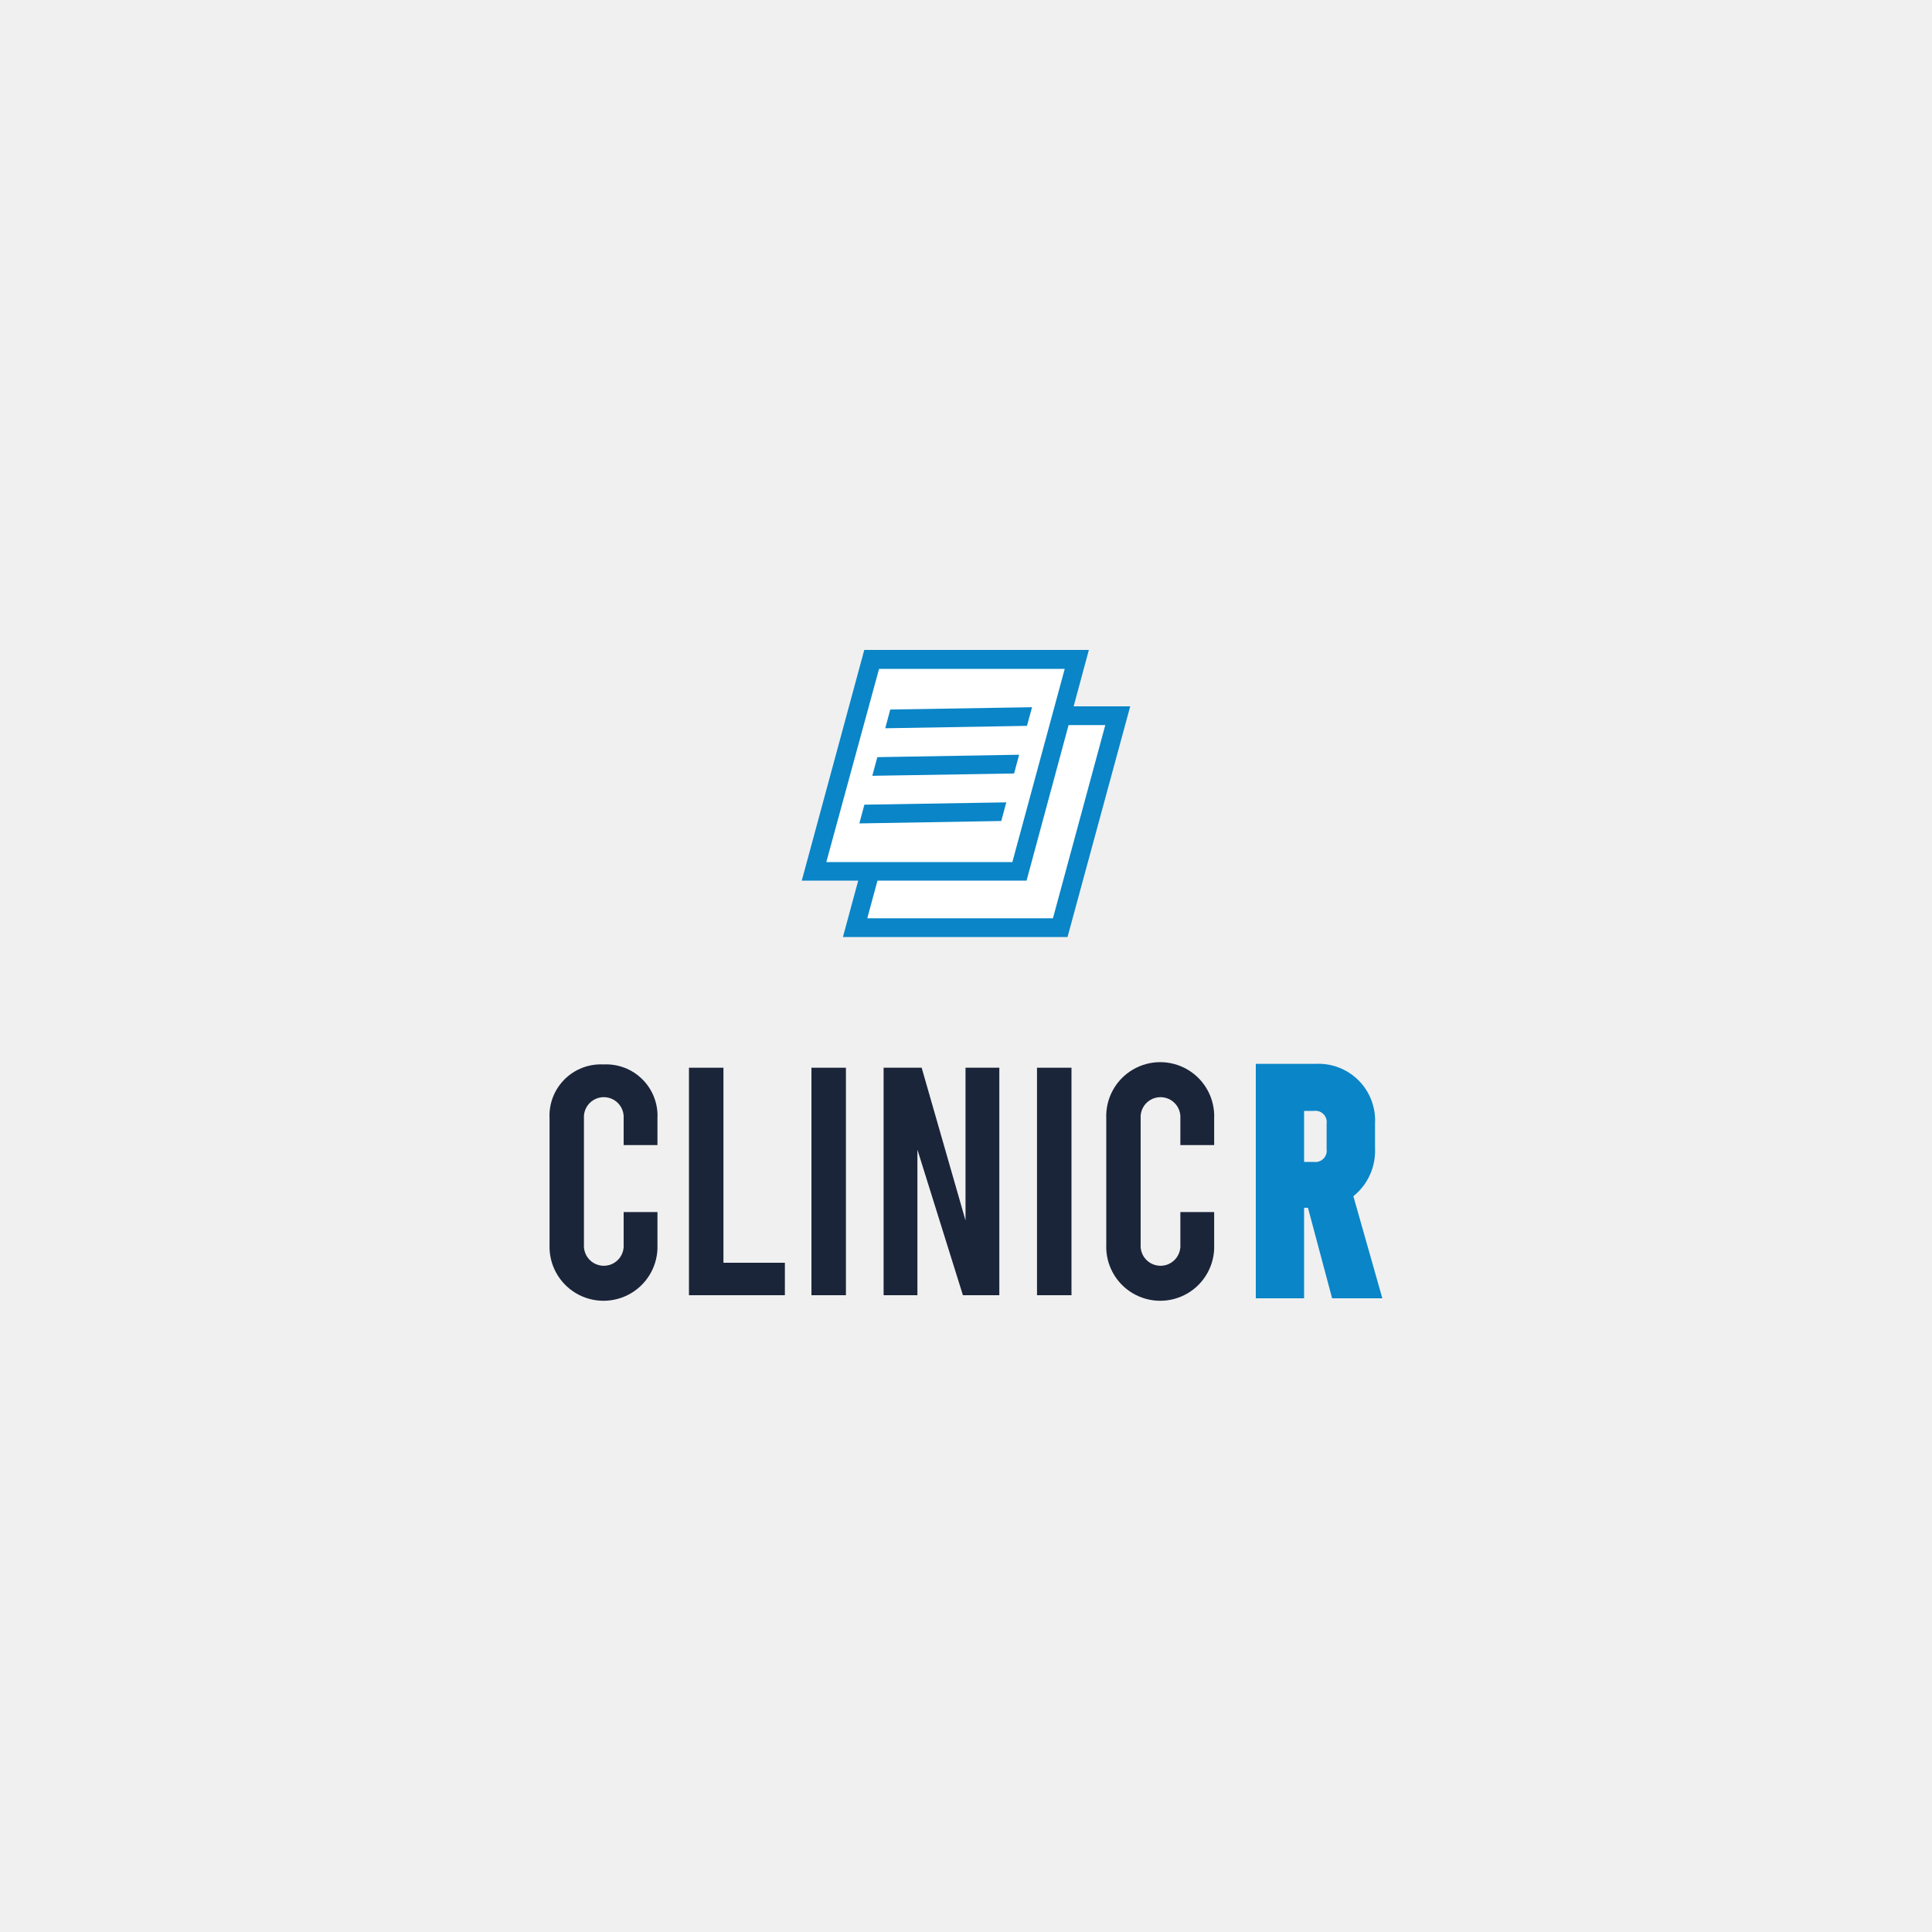
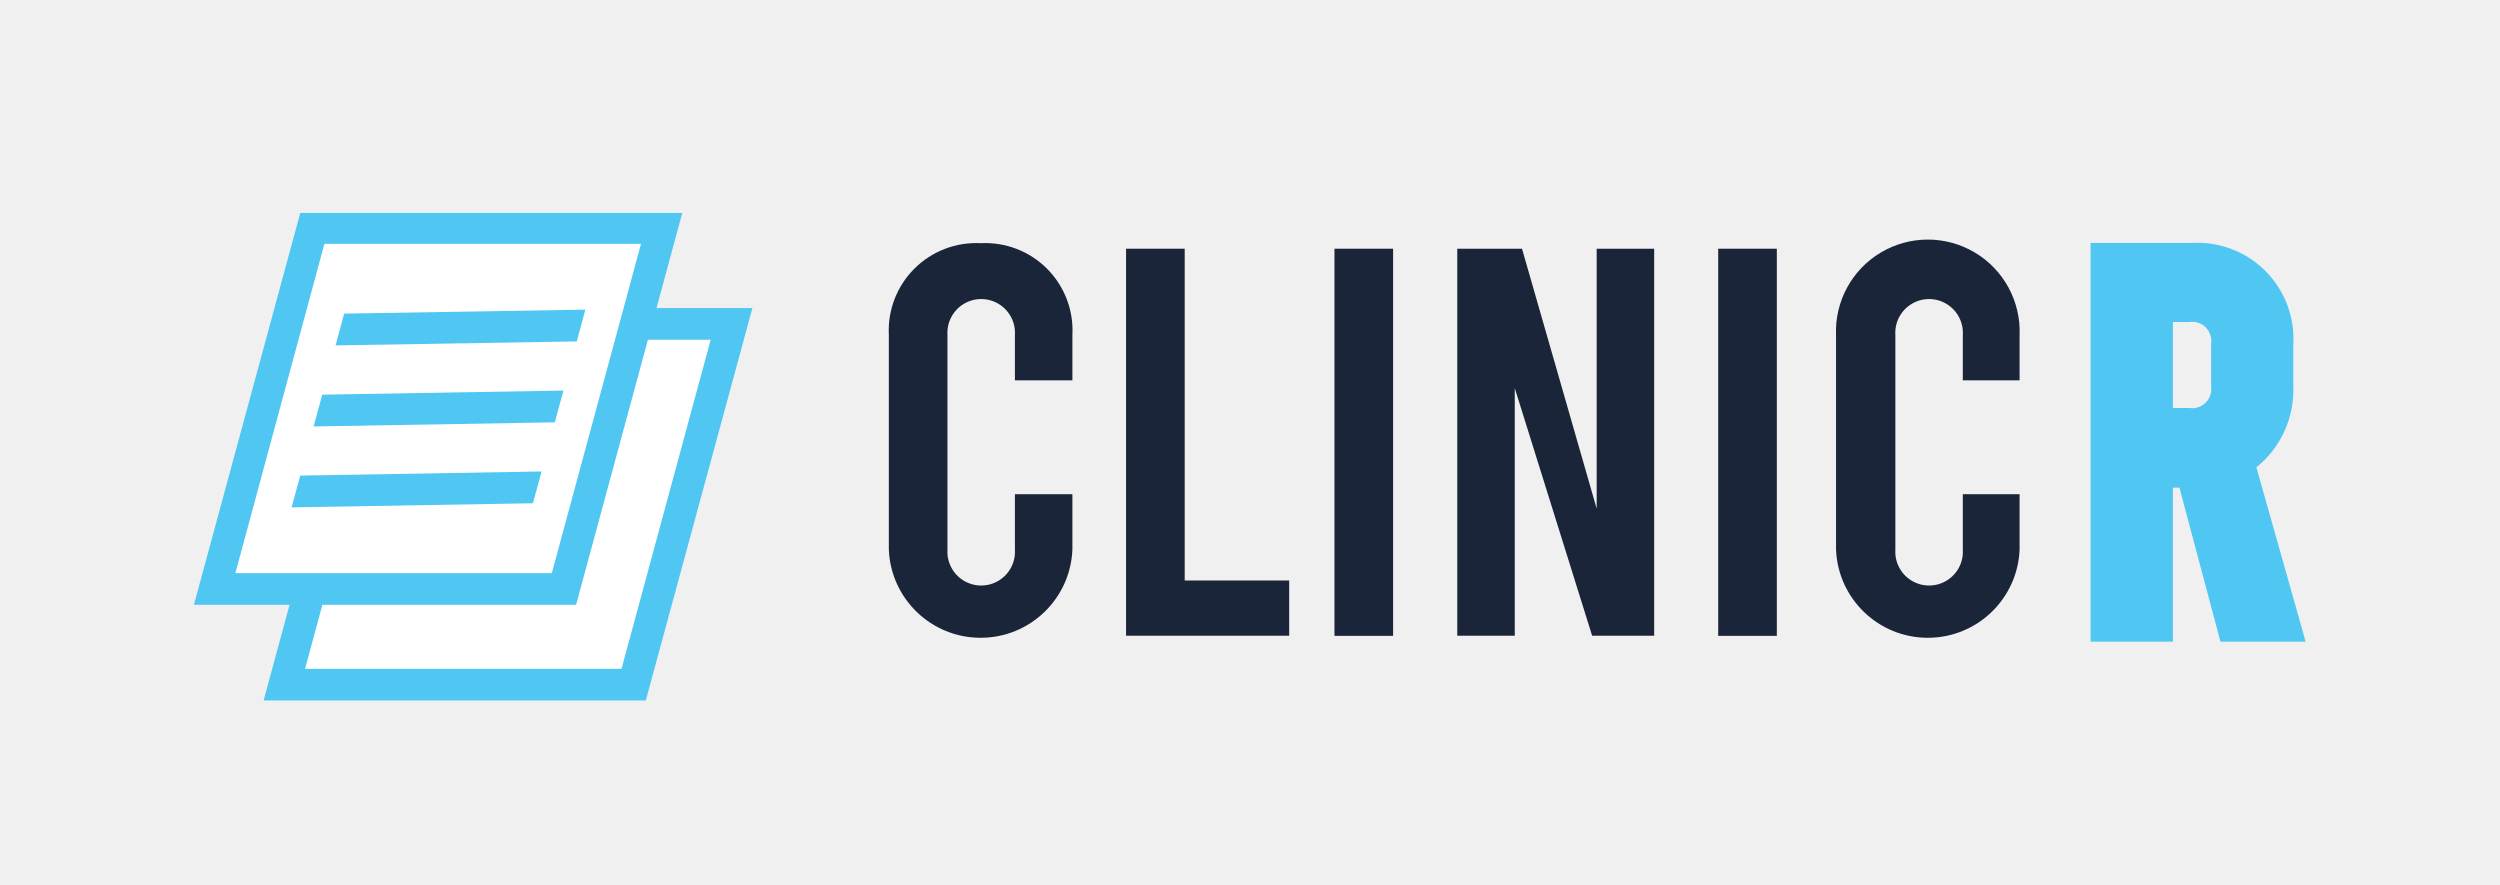
- <svg xmlns="http://www.w3.org/2000/svg" id="Layer_1" data-name="Layer 1" viewBox="0 0 200 200">
+ <svg xmlns="http://www.w3.org/2000/svg" id="Layer_1" data-name="Layer 1" viewBox="0 0 176.1 62.3">
  <defs>
-     <style>.cls-1{fill:#0a85c7;}.cls-2{fill:#1b253a;}.cls-3{fill:#fff;}</style>
+     <style>.cls-1{fill:#50c7f2;}.cls-2{fill:#1b253a;}.cls-3{fill:#fff;}</style>
  </defs>
-   <path class="cls-1" d="M140.1,123.83a6,6,0,0,0,2.24-5v-2.5a5.86,5.86,0,0,0-6.17-6.2H130v24.27h5v-9.37h.4l2.5,9.37h5.2ZM135,115h1a1.17,1.17,0,0,1,1.33,1.33v2.62a1.17,1.17,0,0,1-1.33,1.33h-1Z" />
-   <path class="cls-2" d="M62.47,110.19a5.31,5.31,0,0,0-5.58,5.59v13.05a5.59,5.59,0,1,0,11.17,0v-3.36h-3.5v3.36a2.06,2.06,0,1,1-4.11,0V115.78a2.06,2.06,0,1,1,4.11,0v2.76h3.5v-2.76A5.32,5.32,0,0,0,62.47,110.19Z" />
-   <polygon class="cls-2" points="74.89 110.53 71.32 110.53 71.32 134.08 81.25 134.08 81.25 130.72 74.89 130.72 74.89 110.53" />
-   <rect class="cls-2" x="84" y="110.53" width="3.57" height="23.55" />
-   <polygon class="cls-2" points="99.95 126.34 95.41 110.53 91.47 110.53 91.47 134.08 94.97 134.08 94.97 119.01 99.68 134.08 103.45 134.08 103.45 110.53 99.95 110.53 99.95 126.34" />
-   <rect class="cls-2" x="107.35" y="110.53" width="3.57" height="23.55" />
-   <path class="cls-2" d="M125.69,118.54v-2.76a5.59,5.59,0,1,0-11.17,0v13.05a5.59,5.59,0,1,0,11.17,0v-3.36h-3.5v3.36a2.06,2.06,0,1,1-4.11,0V115.78a2.06,2.06,0,1,1,4.11,0v2.76Z" />
-   <polygon class="cls-3" points="109.78 96.03 88.52 96.03 94.46 74.07 115.72 74.07 109.78 96.03" />
-   <path class="cls-1" d="M110.51,97H87.26l6.47-23.88H117ZM89.78,95.06H109l5.42-20H95.2Z" />
-   <polygon class="cls-3" points="105.54 90.2 84.28 90.2 90.22 68.25 111.48 68.25 105.54 90.2" />
-   <path class="cls-1" d="M106.27,91.16H83l6.47-23.88h23.25ZM85.54,89.24H104.8l5.42-20H91Z" />
-   <polygon class="cls-1" points="106.84 73.21 106.31 75.14 91.64 75.39 92.16 73.45 106.84 73.21" />
-   <polygon class="cls-1" points="105.5 78.13 104.98 80.07 90.3 80.31 90.82 78.38 105.5 78.13" />
-   <polygon class="cls-1" points="104.17 83.06 103.65 84.99 88.96 85.24 89.48 83.3 104.17 83.06" />
+   <path class="cls-1" d="M158.94,32.92a7,7,0,0,0,2.6-5.75V24.28a6.77,6.77,0,0,0-7.14-7.17h-7.14V45.2h5.8V34.35h.46l2.89,10.85h6Zm-5.88-10.24h1.15a1.35,1.35,0,0,1,1.54,1.53v3a1.35,1.35,0,0,1-1.54,1.53h-1.15Z" />
+   <path class="cls-2" d="M69.08,17.13a6.16,6.16,0,0,0-6.47,6.47V38.71a6.47,6.47,0,0,0,12.93,0v-3.9H71.49v3.9a2.38,2.38,0,1,1-4.75,0V23.6a2.38,2.38,0,1,1,4.75,0v3.19h4.05V23.6A6.15,6.15,0,0,0,69.08,17.13Z" />
+   <polygon class="cls-2" points="83.45 17.52 79.32 17.52 79.32 44.78 90.81 44.78 90.81 40.89 83.45 40.89 83.45 17.52" />
+   <rect class="cls-2" x="94" y="17.52" width="4.13" height="27.27" />
+   <polygon class="cls-2" points="112.47 35.83 107.21 17.52 102.65 17.52 102.65 44.78 106.7 44.78 106.7 27.34 112.15 44.78 116.52 44.78 116.52 17.52 112.47 17.52 112.47 35.83" />
+   <rect class="cls-2" x="121.03" y="17.52" width="4.13" height="27.27" />
+   <path class="cls-2" d="M142.26,26.79V23.6a6.47,6.47,0,1,0-12.93,0V38.71a6.47,6.47,0,0,0,12.93,0v-3.9h-4v3.9a2.38,2.38,0,1,1-4.75,0V23.6a2.38,2.38,0,1,1,4.75,0v3.19Z" />
+   <polygon class="cls-3" points="44.64 48.23 20.03 48.23 26.91 22.81 51.52 22.81 44.64 48.23" />
+   <path class="cls-1" d="M45.49,49.34H18.57L26.06,21.7H53Zm-24-2.23H43.78l6.28-23.18H27.76Z" />
+   <polygon class="cls-3" points="39.73 41.48 15.12 41.48 22 16.06 46.61 16.06 39.73 41.48" />
+   <path class="cls-1" d="M40.58,42.6H13.66L21.15,15H48.06Zm-24-2.23H38.87l6.28-23.19H22.85Z" />
+   <polygon class="cls-1" points="41.23 21.81 40.63 24.05 23.64 24.33 24.24 22.09 41.23 21.81" />
+   <polygon class="cls-1" points="39.69 27.51 39.08 29.75 22.09 30.04 22.7 27.8 39.69 27.51" />
+   <polygon class="cls-1" points="38.15 33.21 37.54 35.45 20.54 35.74 21.15 33.5 38.15 33.21" />
</svg>
